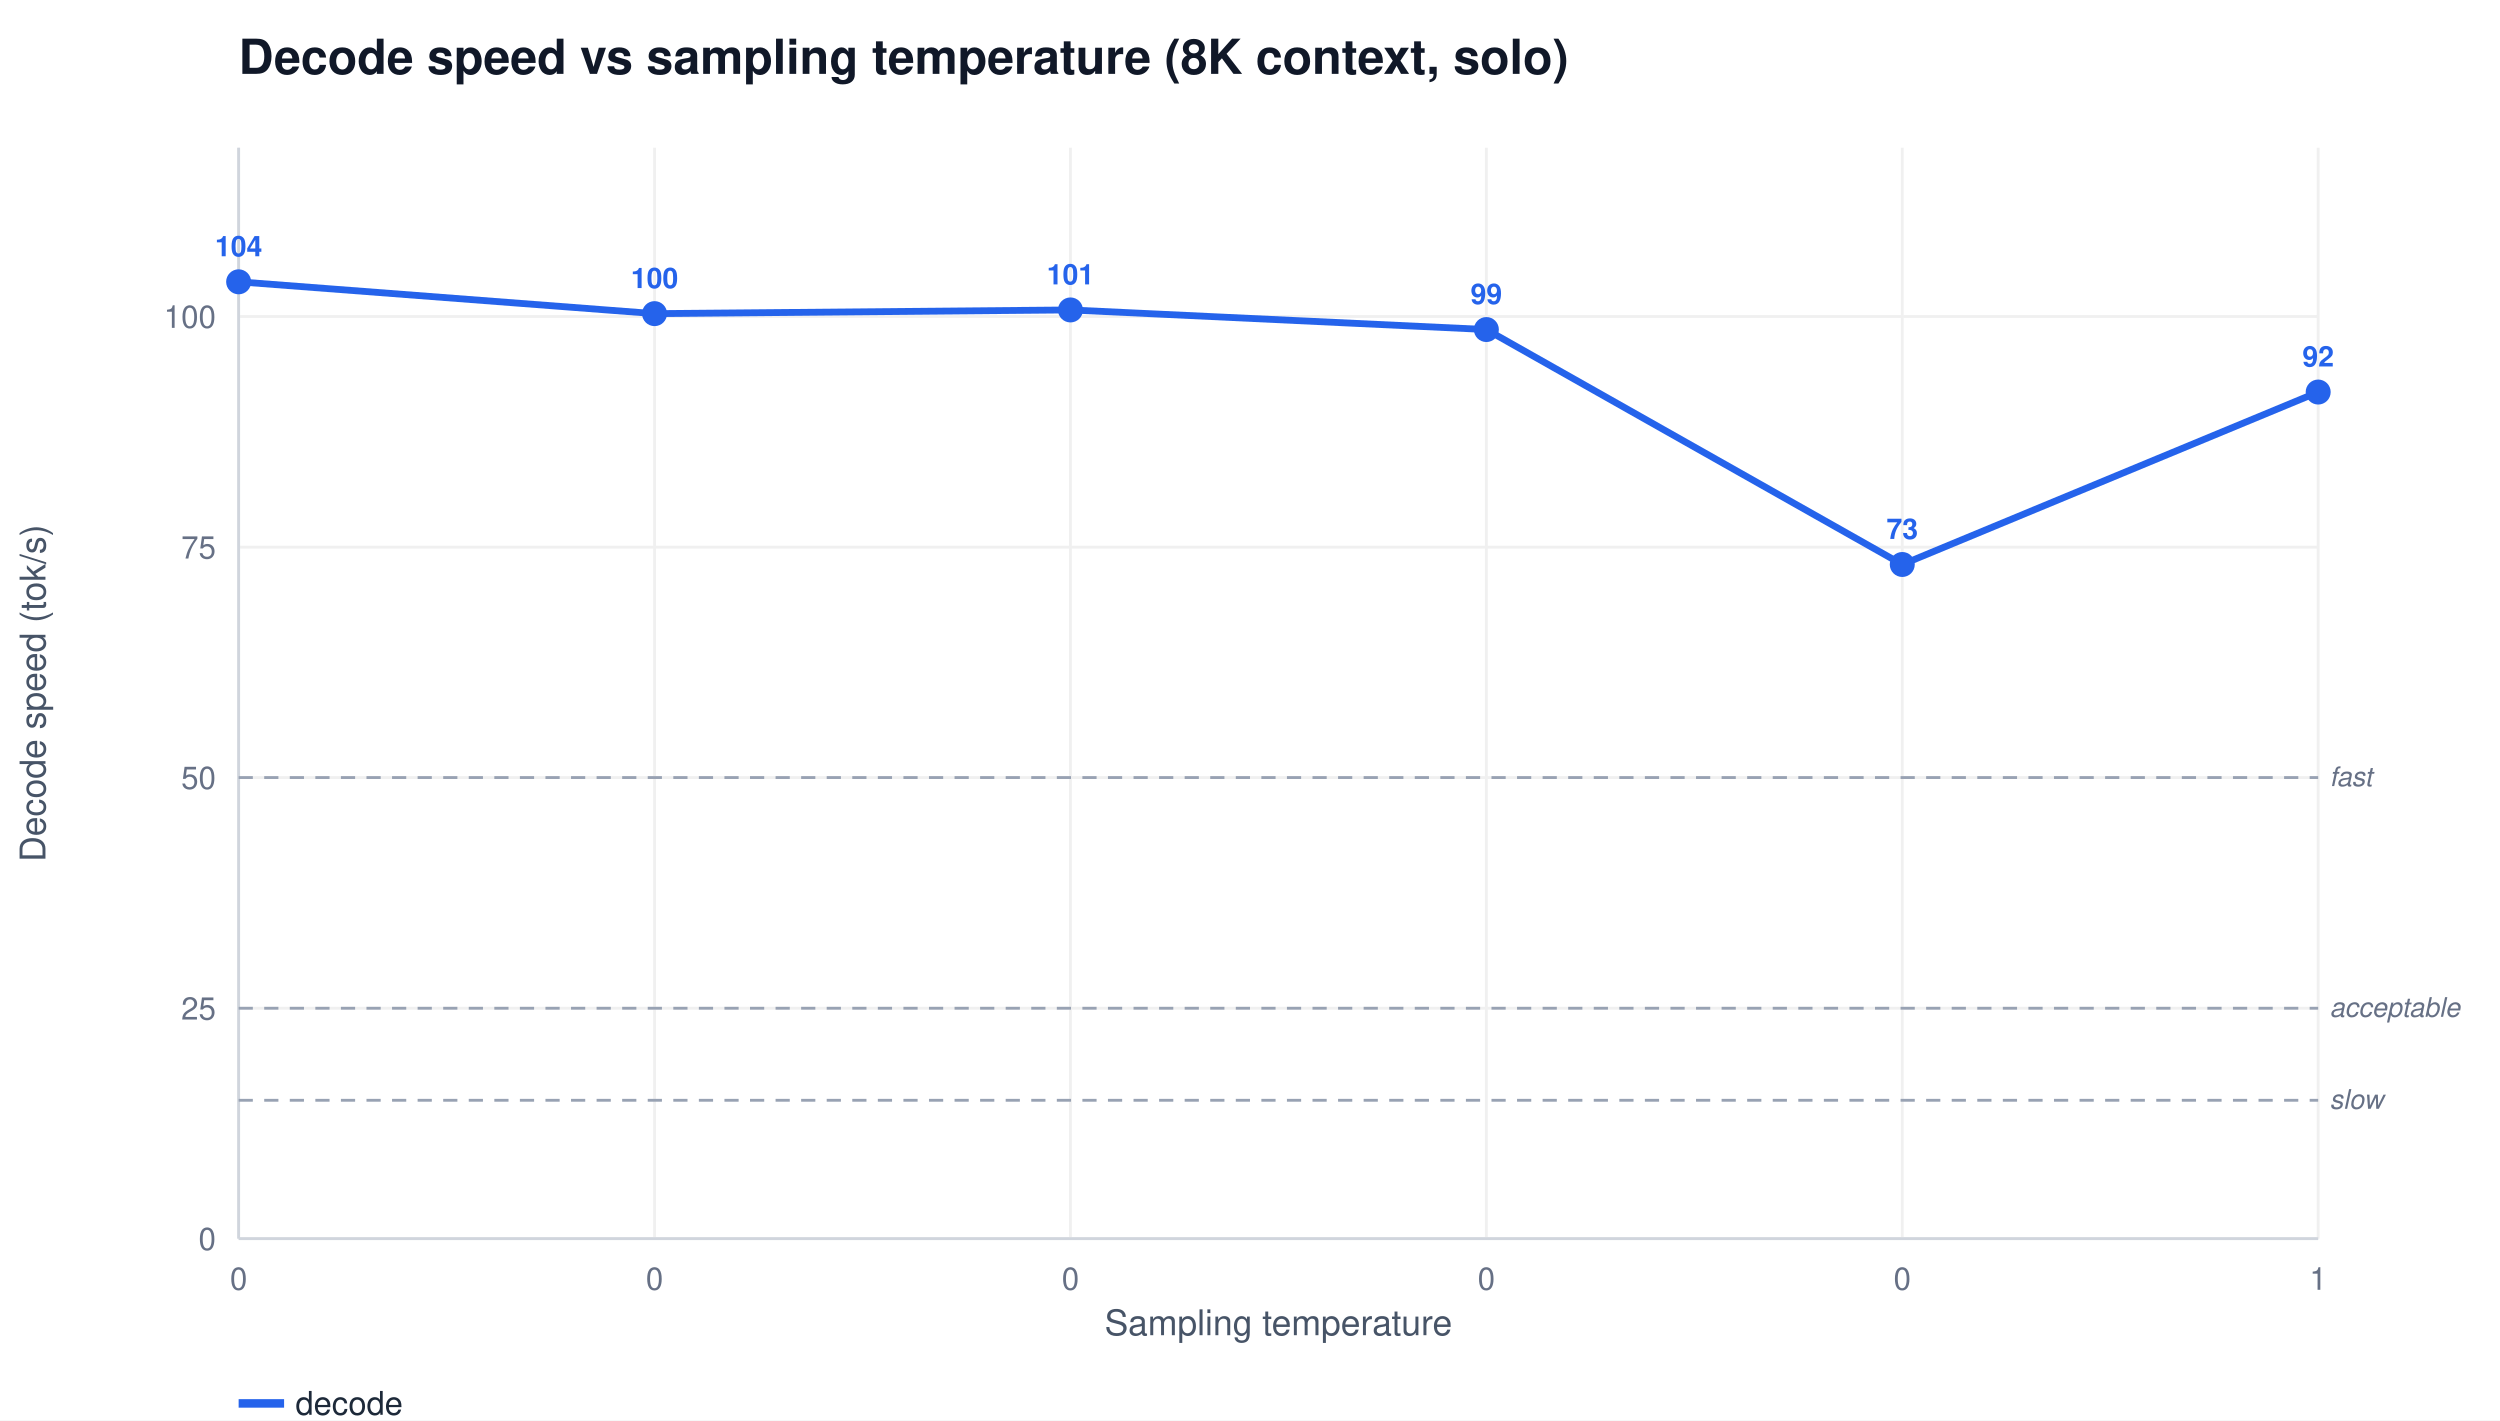
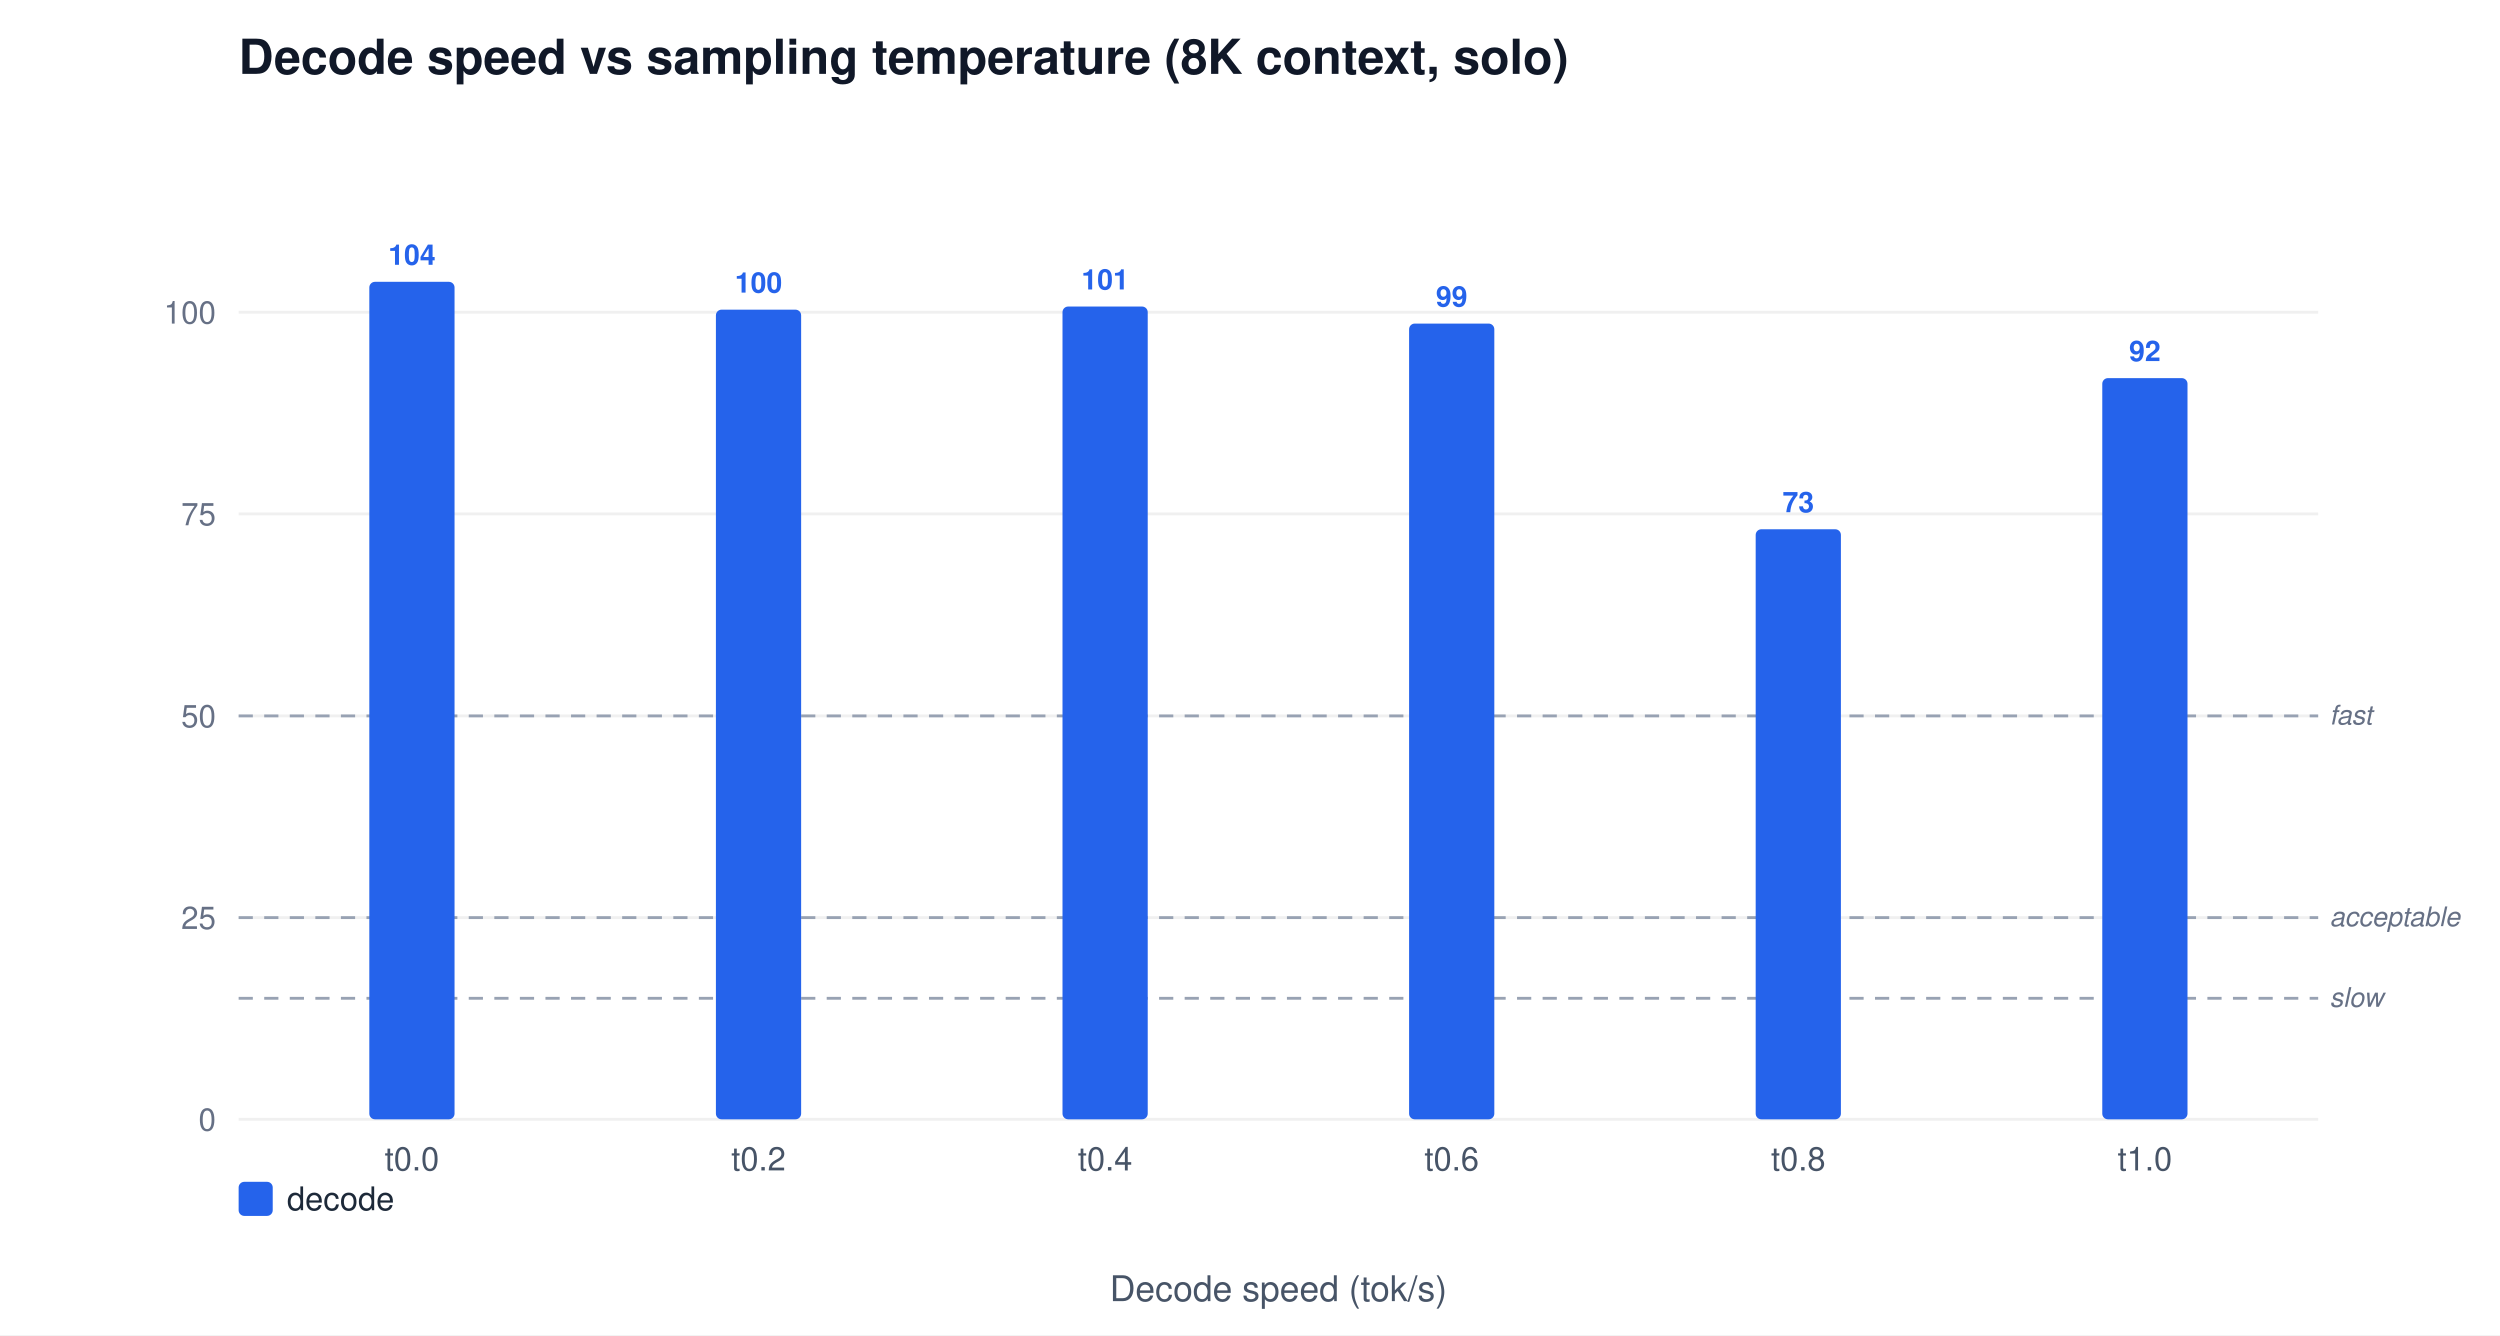
- <svg xmlns="http://www.w3.org/2000/svg" width="880" height="500" viewBox="0 0 880 500" font-family="Segoe UI, Helvetica, Arial, sans-serif">
-   <rect width="880" height="500" fill="#ffffff" />
+ <svg xmlns="http://www.w3.org/2000/svg" width="880" height="470" viewBox="0 0 880 470" font-family="Segoe UI, Helvetica, Arial, sans-serif">
+   <rect width="880" height="470" fill="#ffffff" />
  <text x="84" y="26" font-size="17" font-weight="600" fill="#101828">Decode speed vs sampling temperature (8K context, solo)</text>
-   <line x1="84" y1="436.0" x2="816" y2="436.0" stroke="#f0f0f0" stroke-width="1" />
-   <text x="76" y="440.0" font-size="11" fill="#667085" text-anchor="end">0</text>
-   <line x1="84" y1="354.9" x2="816" y2="354.9" stroke="#f0f0f0" stroke-width="1" />
-   <text x="76" y="358.9" font-size="11" fill="#667085" text-anchor="end">25</text>
-   <line x1="84" y1="273.7" x2="816" y2="273.7" stroke="#f0f0f0" stroke-width="1" />
-   <text x="76" y="277.7" font-size="11" fill="#667085" text-anchor="end">50</text>
-   <line x1="84" y1="192.6" x2="816" y2="192.6" stroke="#f0f0f0" stroke-width="1" />
-   <text x="76" y="196.6" font-size="11" fill="#667085" text-anchor="end">75</text>
-   <line x1="84" y1="111.4" x2="816" y2="111.4" stroke="#f0f0f0" stroke-width="1" />
-   <text x="76" y="115.4" font-size="11" fill="#667085" text-anchor="end">100</text>
-   <line x1="84.0" y1="52" x2="84.0" y2="436" stroke="#f0f0f0" stroke-width="1" />
-   <text x="84.0" y="454" font-size="11" fill="#667085" text-anchor="middle">0</text>
-   <line x1="230.4" y1="52" x2="230.4" y2="436" stroke="#f0f0f0" stroke-width="1" />
-   <text x="230.4" y="454" font-size="11" fill="#667085" text-anchor="middle">0</text>
-   <line x1="376.8" y1="52" x2="376.8" y2="436" stroke="#f0f0f0" stroke-width="1" />
-   <text x="376.8" y="454" font-size="11" fill="#667085" text-anchor="middle">0</text>
-   <line x1="523.2" y1="52" x2="523.2" y2="436" stroke="#f0f0f0" stroke-width="1" />
-   <text x="523.2" y="454" font-size="11" fill="#667085" text-anchor="middle">0</text>
-   <line x1="669.6" y1="52" x2="669.6" y2="436" stroke="#f0f0f0" stroke-width="1" />
-   <text x="669.6" y="454" font-size="11" fill="#667085" text-anchor="middle">0</text>
-   <line x1="816.0" y1="52" x2="816.0" y2="436" stroke="#f0f0f0" stroke-width="1" />
-   <text x="816.0" y="454" font-size="11" fill="#667085" text-anchor="middle">1</text>
-   <line x1="84" y1="436" x2="816" y2="436" stroke="#d0d5dd" stroke-width="1" />
-   <line x1="84" y1="52" x2="84" y2="436" stroke="#d0d5dd" stroke-width="1" />
-   <line x1="84" y1="387.3" x2="816" y2="387.3" stroke="#98a2b3" stroke-width="1" stroke-dasharray="5 4" />
-   <text x="820" y="390.3" font-size="9.5" fill="#667085" font-style="italic">slow</text>
-   <line x1="84" y1="354.9" x2="816" y2="354.9" stroke="#98a2b3" stroke-width="1" stroke-dasharray="5 4" />
-   <text x="820" y="357.9" font-size="9.5" fill="#667085" font-style="italic">acceptable</text>
-   <line x1="84" y1="273.7" x2="816" y2="273.7" stroke="#98a2b3" stroke-width="1" stroke-dasharray="5 4" />
-   <text x="820" y="276.7" font-size="9.5" fill="#667085" font-style="italic">fast</text>
-   <polyline points="84.0,99.2 230.4,110.4 376.8,109.1 523.2,116.0 669.6,198.7 816.0,138.0" fill="none" stroke="#2563eb" stroke-width="2.4" />
-   <circle cx="84.0" cy="99.2" r="4.4" fill="#2563eb" />
-   <circle cx="230.4" cy="110.4" r="4.4" fill="#2563eb" />
-   <circle cx="376.8" cy="109.1" r="4.4" fill="#2563eb" />
-   <circle cx="523.2" cy="116.0" r="4.4" fill="#2563eb" />
-   <circle cx="669.6" cy="198.7" r="4.4" fill="#2563eb" />
-   <circle cx="816.0" cy="138.0" r="4.4" fill="#2563eb" />
-   <text x="84.0" y="90.2" font-size="10" fill="#2563eb" text-anchor="middle" font-weight="600">104</text>
-   <text x="230.4" y="101.4" font-size="10" fill="#2563eb" text-anchor="middle" font-weight="600">100</text>
-   <text x="376.8" y="100.1" font-size="10" fill="#2563eb" text-anchor="middle" font-weight="600">101</text>
-   <text x="523.2" y="107.0" font-size="10" fill="#2563eb" text-anchor="middle" font-weight="600">99</text>
-   <text x="669.6" y="189.7" font-size="10" fill="#2563eb" text-anchor="middle" font-weight="600">73</text>
-   <text x="816.0" y="129.0" font-size="10" fill="#2563eb" text-anchor="middle" font-weight="600">92</text>
-   <line x1="84" y1="494" x2="100" y2="494" stroke="#2563eb" stroke-width="3" />
-   <text x="104" y="498" font-size="11.5" fill="#1d2939">decode</text>
-   <text x="450" y="470" font-size="12.5" fill="#475467" text-anchor="middle">Sampling temperature</text>
-   <text x="16" y="244" font-size="12.5" fill="#475467" text-anchor="middle" transform="rotate(-90 16 244)">Decode speed (tok/s)</text>
+   <line x1="84" y1="394.0" x2="816" y2="394.0" stroke="#f0f0f0" stroke-width="1" />
+   <text x="76" y="398.0" font-size="11" fill="#667085" text-anchor="end">0</text>
+   <line x1="84" y1="323.0" x2="816" y2="323.0" stroke="#f0f0f0" stroke-width="1" />
+   <text x="76" y="327.0" font-size="11" fill="#667085" text-anchor="end">25</text>
+   <line x1="84" y1="252.0" x2="816" y2="252.0" stroke="#f0f0f0" stroke-width="1" />
+   <text x="76" y="256.0" font-size="11" fill="#667085" text-anchor="end">50</text>
+   <line x1="84" y1="180.9" x2="816" y2="180.9" stroke="#f0f0f0" stroke-width="1" />
+   <text x="76" y="184.9" font-size="11" fill="#667085" text-anchor="end">75</text>
+   <line x1="84" y1="109.9" x2="816" y2="109.9" stroke="#f0f0f0" stroke-width="1" />
+   <text x="76" y="113.9" font-size="11" fill="#667085" text-anchor="end">100</text>
+   <line x1="84" y1="351.4" x2="816" y2="351.4" stroke="#98a2b3" stroke-width="1" stroke-dasharray="5 4" />
+   <text x="820" y="354.4" font-size="9.5" fill="#667085" font-style="italic">slow</text>
+   <line x1="84" y1="323.0" x2="816" y2="323.0" stroke="#98a2b3" stroke-width="1" stroke-dasharray="5 4" />
+   <text x="820" y="326.0" font-size="9.5" fill="#667085" font-style="italic">acceptable</text>
+   <line x1="84" y1="252.0" x2="816" y2="252.0" stroke="#98a2b3" stroke-width="1" stroke-dasharray="5 4" />
+   <text x="820" y="255.0" font-size="9.5" fill="#667085" font-style="italic">fast</text>
+   <rect x="130.0" y="99.2" width="30.0" height="294.8" fill="#2563eb" rx="2" />
+   <text x="145.0" y="93.2" font-size="10" fill="#2563eb" text-anchor="middle" font-weight="600">104</text>
+   <text x="145.0" y="412" font-size="11.5" fill="#475467" text-anchor="middle">t0.0</text>
+   <rect x="252.0" y="109.0" width="30.0" height="285.0" fill="#2563eb" rx="2" />
+   <text x="267.0" y="103.0" font-size="10" fill="#2563eb" text-anchor="middle" font-weight="600">100</text>
+   <text x="267.0" y="412" font-size="11.5" fill="#475467" text-anchor="middle">t0.2</text>
+   <rect x="374.0" y="107.9" width="30.0" height="286.1" fill="#2563eb" rx="2" />
+   <text x="389.0" y="101.9" font-size="10" fill="#2563eb" text-anchor="middle" font-weight="600">101</text>
+   <text x="389.0" y="412" font-size="11.5" fill="#475467" text-anchor="middle">t0.4</text>
+   <rect x="496.0" y="113.9" width="30.0" height="280.1" fill="#2563eb" rx="2" />
+   <text x="511.0" y="107.9" font-size="10" fill="#2563eb" text-anchor="middle" font-weight="600">99</text>
+   <text x="511.0" y="412" font-size="11.5" fill="#475467" text-anchor="middle">t0.6</text>
+   <rect x="618.0" y="186.3" width="30.0" height="207.7" fill="#2563eb" rx="2" />
+   <text x="633.0" y="180.3" font-size="10" fill="#2563eb" text-anchor="middle" font-weight="600">73</text>
+   <text x="633.0" y="412" font-size="11.5" fill="#475467" text-anchor="middle">t0.8</text>
+   <rect x="740.0" y="133.1" width="30.0" height="260.9" fill="#2563eb" rx="2" />
+   <text x="755.0" y="127.1" font-size="10" fill="#2563eb" text-anchor="middle" font-weight="600">92</text>
+   <text x="755.0" y="412" font-size="11.5" fill="#475467" text-anchor="middle">t1.0</text>
+   <rect x="84" y="416" width="12" height="12" fill="#2563eb" rx="2" />
+   <text x="101" y="426" font-size="11.5" fill="#1d2939">decode</text>
+   <text x="450" y="458" font-size="12.5" fill="#475467" text-anchor="middle">Decode speed (tok/s)</text>
</svg>
